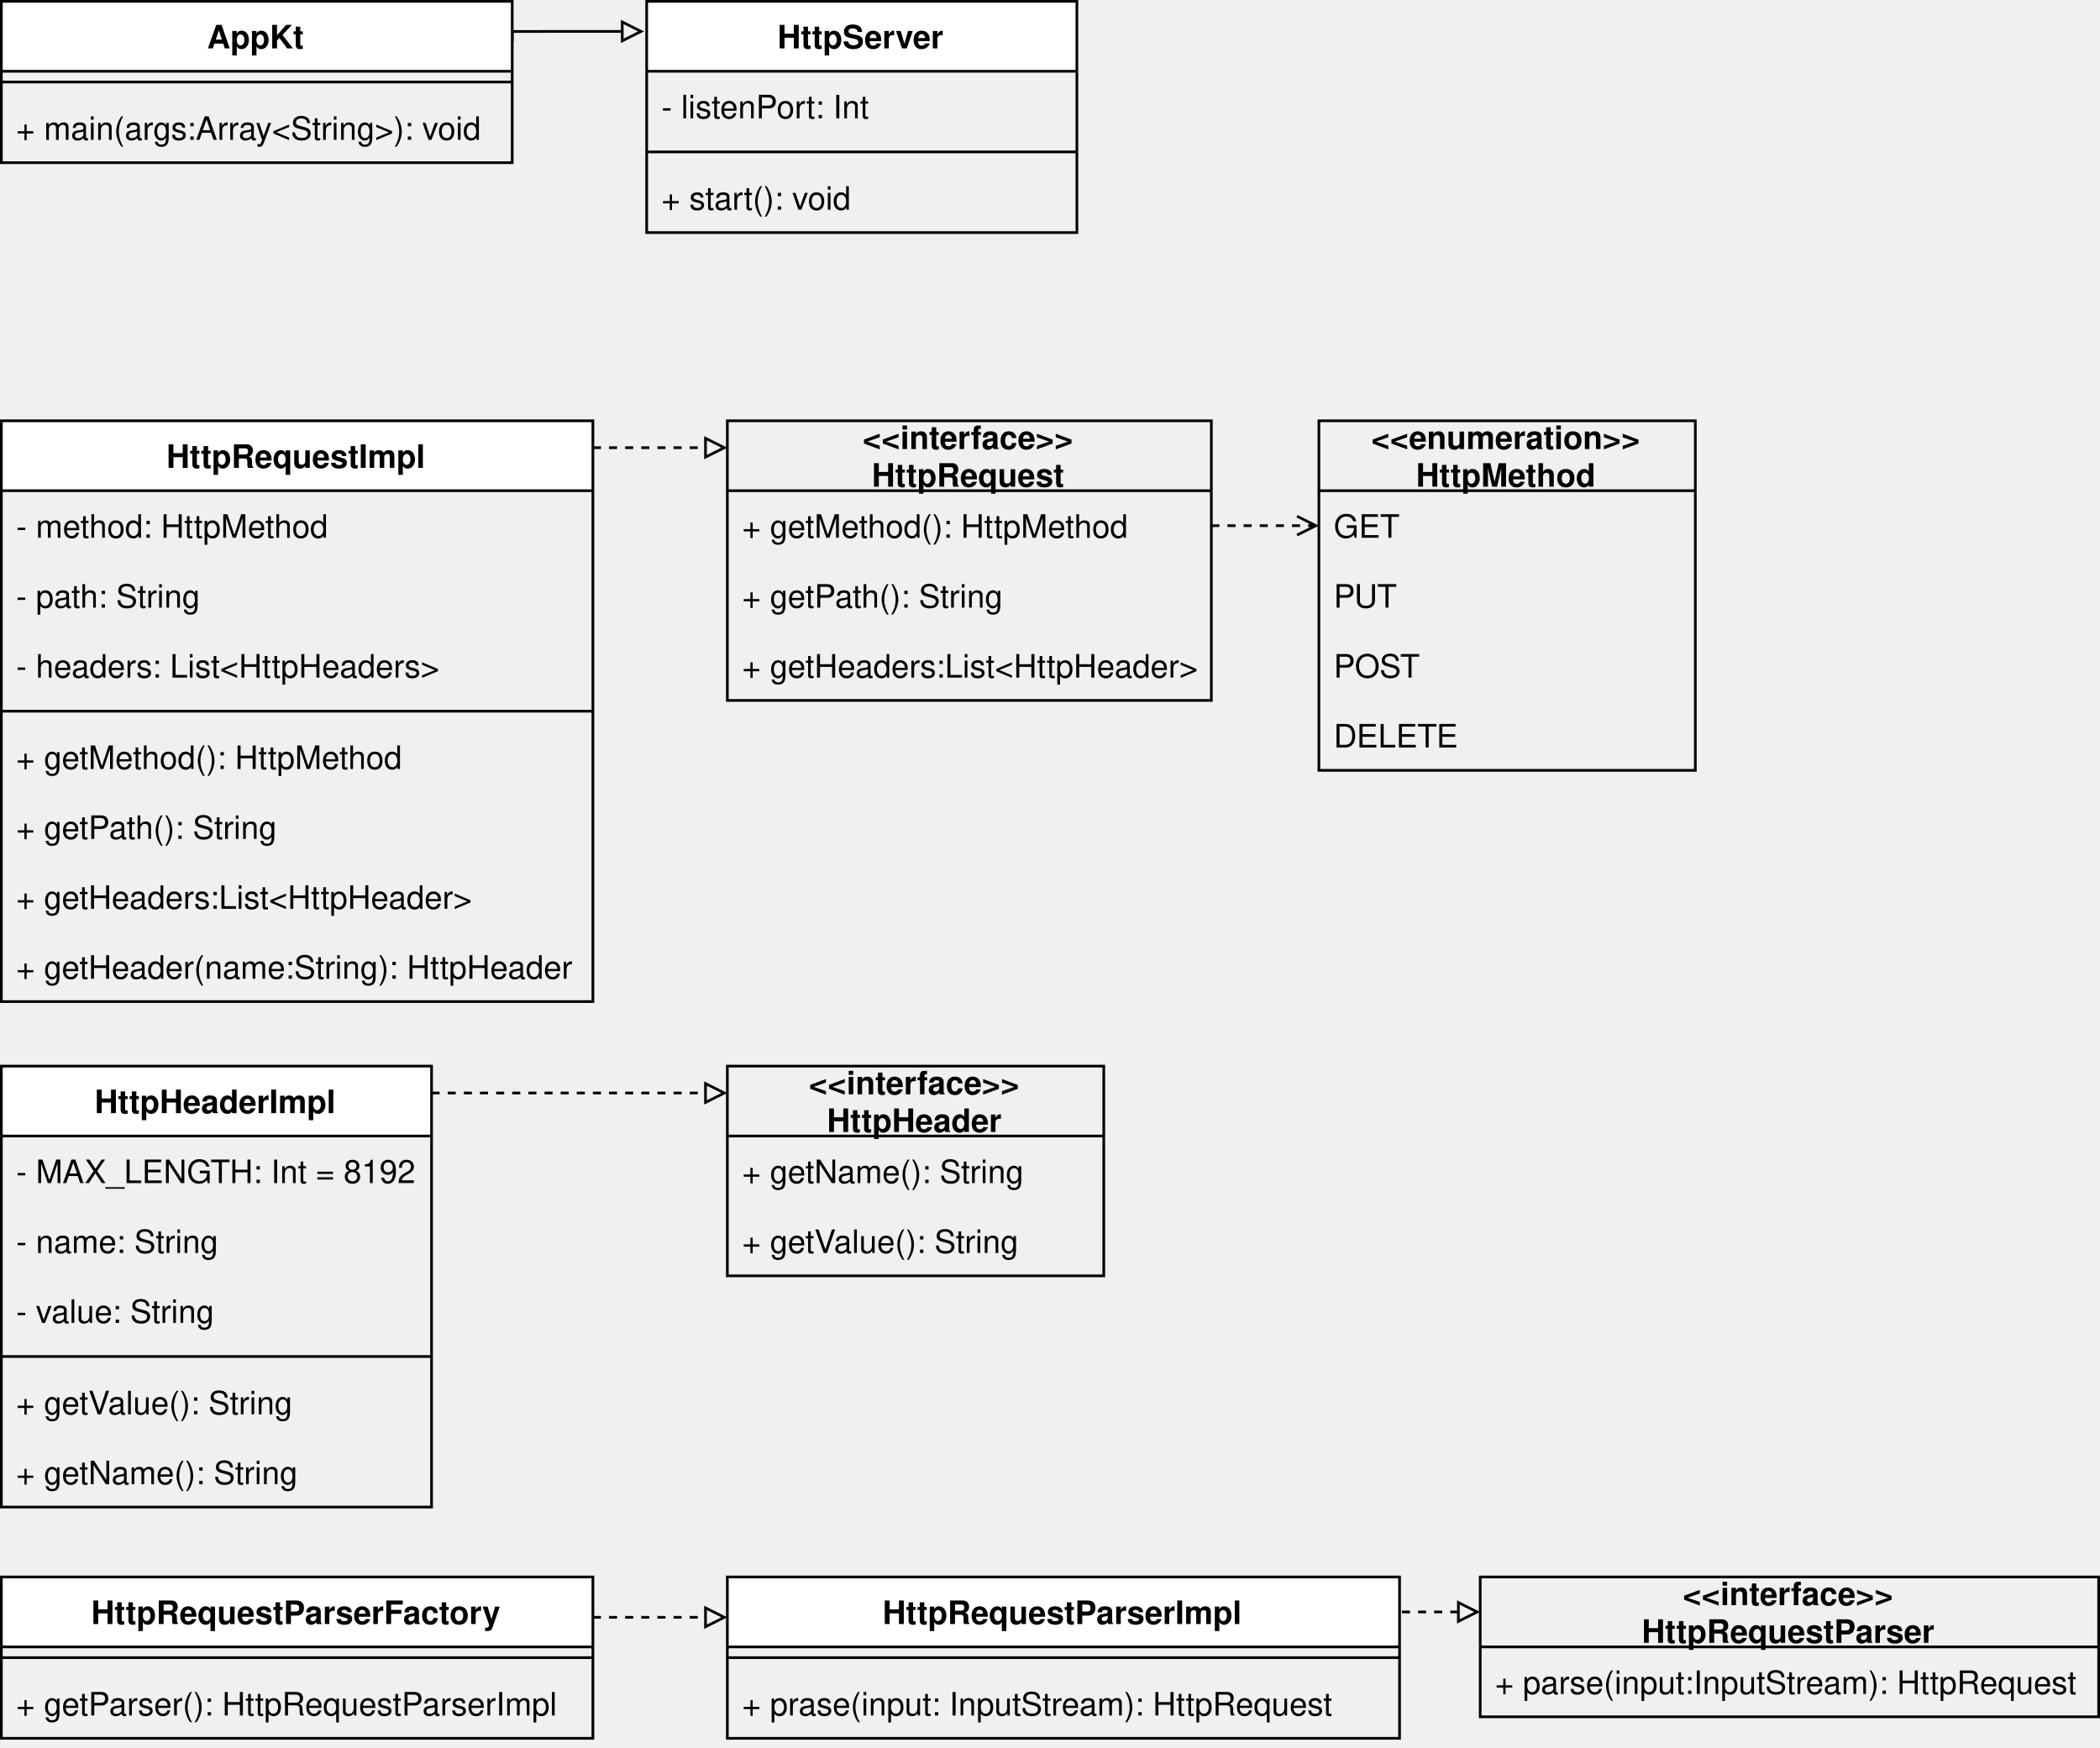
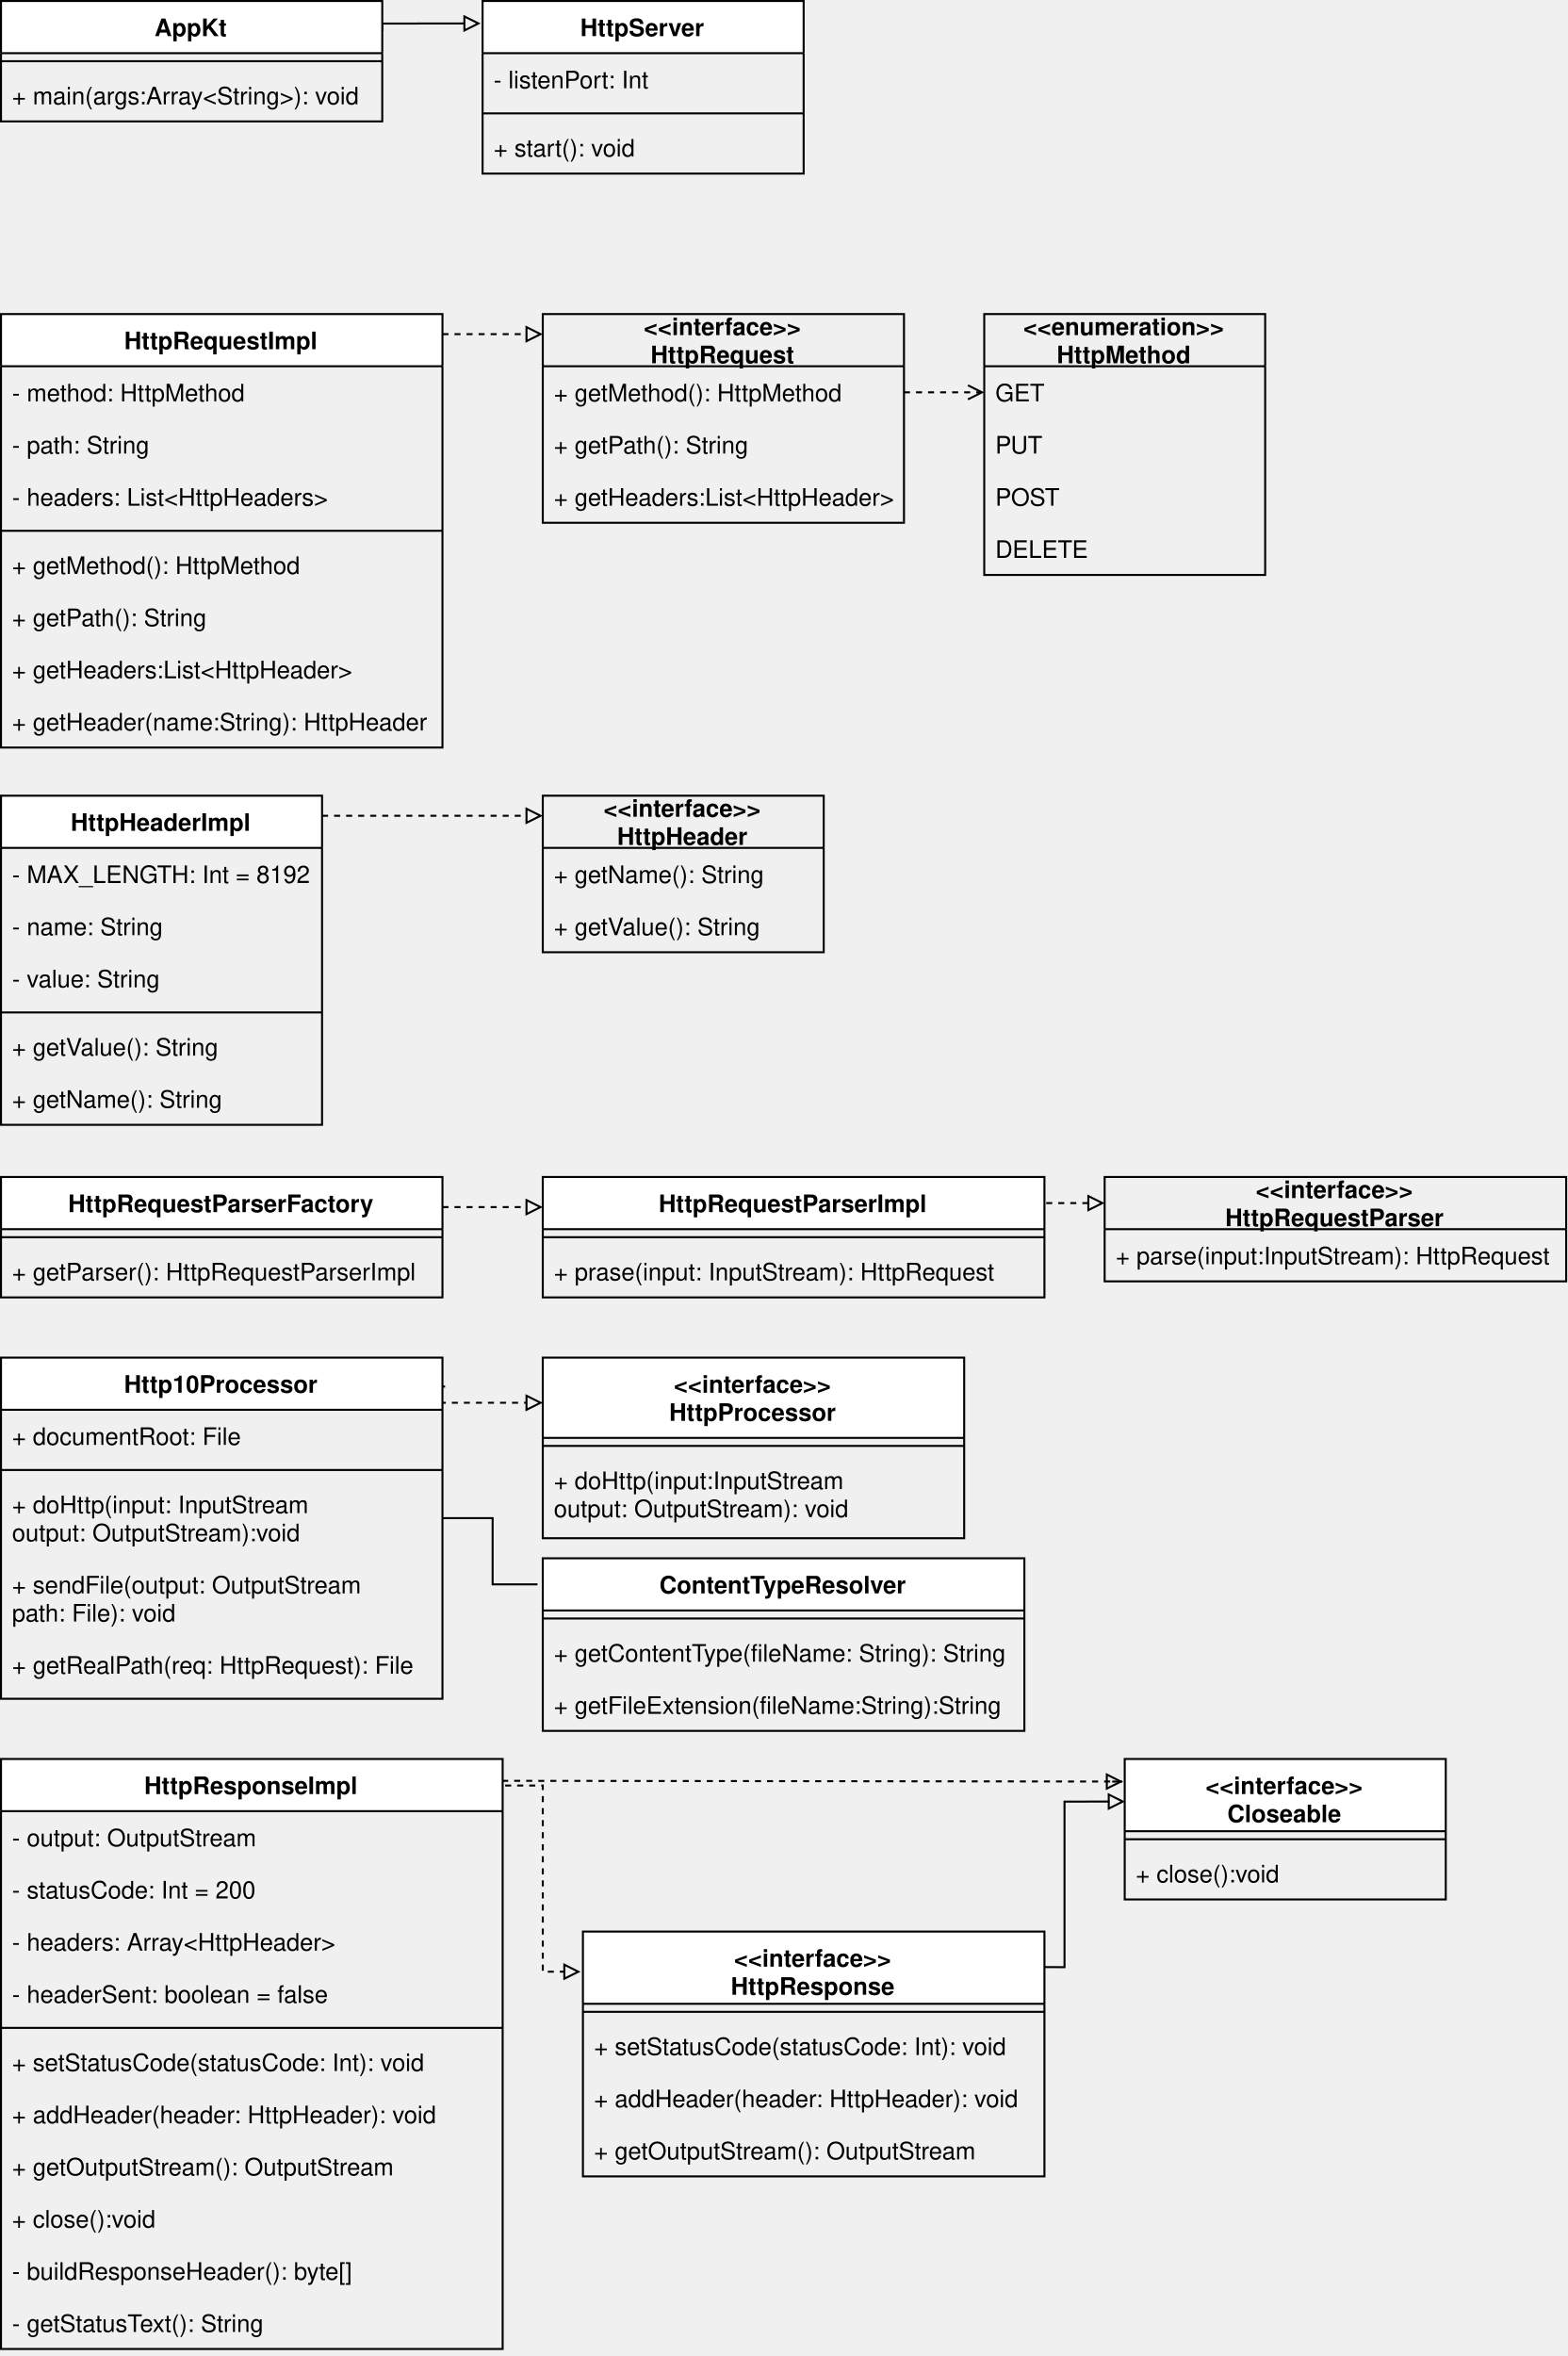
- <svg xmlns="http://www.w3.org/2000/svg" version="1.1" width="781px" height="650px" viewBox="-0.5 -0.5 781 650" content="&lt;mxfile host=&quot;&quot; modified=&quot;2020-07-09T14:56:16.925Z&quot; agent=&quot;5.0 (Macintosh; Intel Mac OS X 10_15_5) AppleWebKit/537.36 (KHTML, like Gecko) Code/1.46.1 Chrome/78.0.39.130 Electron/7.3.1 Safari/537.36&quot; etag=&quot;q7vUYpgS_8BYNh6a2nXT&quot; version=&quot;13.1.3&quot;&gt;&lt;diagram id=&quot;6hGFLwfOUW9BJ-s0fimq&quot; name=&quot;Page-1&quot;&gt;7Zxtc6M2EIB/jWfSD/HwYrD90U58yU2Tq6dJ2+unjs4oNj1AFOQkvl9fCSTzImHjIJx2okwmsRYhDM/uslotDOyr8PUmAfHmHnkwGFiG9zqwrweWNbFG5C8V7HLB2HFzwTrxvVxkFoIH/wdkQoNJt74H00pHjFCA/bgqXKEogitckYEkQS/Vbk8oqB41BmsoCB5WIBClf/ge3vDTGhfyW+ivN/zIpjvNt4SAd2Znkm6Ah15KInsxsK8ShHD+KXy9ggG9dvy65Pt9ati6/2IJjHCrHRiJFO/4yUGPnCtrogRv0BpFIFgU0nmCtpEH6QgGaRV97hCKidAkwr8hxjsGDmwxIqINDgO2Fb76+Gvp8590qKHlsOb1Kxs6a+x4I8LJju51aQwNw+WSfF/T5u1i56xV7O3NKHnS/Bag1fdc9MkPgnL3JUz8EGKYMKF4OdkVTtE2WbELxnQXg2QNeS+Gl17L0n6MwQ1E5CDJjnRIYACw/1zVK8DUc73vx3YlZwB2pQ4x8iOclkZeUgHpwAzNstn3YHZmGU5ZG8iHfETeKn21QpRpTIP2sOGfQbBlp3CLcfwAk2dyCeuKlb74YQAiqkFPKMJcx6gSgMBfR+TzilxnevHnZH/sE4ObsQ2YatZ8tfED7w7s0JZe5xSD1Xfemm9Q4v8gwwKuZGRzgpkKWm6lxwPdkyFOYEr6LDlisya6B6+VjncgxUywQkEA4tT/tj+NkKiAH80Rxig8pkH0DOHrQeXgFCdViuaUGe1L4XtMl/XZlPzOxG3Wp5IOHERsTwXEl6QZ+CmG0ZLY/sCekfZnqnY13uT0cMYhQd/hFQoQtaoI5QpADK8m4joQwCfcqAFpDFZ+tL7L+lyPCsmv7LSpCJF9n4LM1je+58Eo81kYYJCjolyY6ZAv6szJL7l6V8bQGTjki1+Rtlm0yS/tnuArFJFzAX4GEhI9eIFUF2SIjdaMuWW67ZBaCpCaloBUYBf4GZOcHb/HmW8CFxIE2W2DkXrMbhKXpkDTFmnaEnIB+AaDJUp97CM6fpL3rRE9BzTHammHCpjZEmbzjBnxchc/5Vb4jEh/bYZvJ8rpncMMR/Z/J/Q6FnntYycUZxglodPXcqM06oGYLNNdPjJTv0xWGtsD6SY7X7NtODaaiPEYt1R18VhryiOJ4bpBrrD5f5/GPE+AfH/LXbMN/P/Ask16GWhYdQuBd1pY1S1ekjiH/2sIZZvVEMqZSgx9JDH0sQLfPXIafDdRzy8ghNx7P+CEeFDtv/eY97bTKYySYVXiv91mrL9TmeaqjKss0uqN61iZx/4V/rOlF0G77O4u23YkLnsi0QHTGClQgkmzcd9DEnV53Lop51yiLbyw8HFr3Ac8t4yuEgsXcxp7uEuAN9pxK8Mqc9x9YXXEbOQeax47k8Fndz51yLkfL0fV3IFr2G+GzYPls8A2JbCrd2kYbUOYgCxNdPg+3eC/9W36+G3asVvcpmWhmsl37KQFYirzZvGojXjP02kP9B2mUI6Y1Vz+pvF1wXfOmZIj5raWvzxofl34ye6hvfETE1PXi7vF40IT7EBwP/88B0IxBzWL459PyjjotfcD4c2oGt1Il96nErauguBGloKoYf2Ay7Rua4QHAhoZMgWZ/qa8QkhO7ILoJ51/shqefIrCMwz5rESv4ioBbre0USW3UFcgdYZF3DYLp0cL3k5fWXUkK6s8S6C40k0oZbMNdzgdGcWPU3HMtmsPXauW+M2/JxuoYHpqFZ1t1Ka4bq2m8rT+navunPF76FxFXZQoYCudc8cSnRudS+emw1GzzrmGNZy40+KnF+2zpkbtqIe170j/7tonhiWlpa7PYRzo4LOf4FOWWtsXkldubKaKO5u88DPMU6V66atxwjhpjbk5QJVjVTFfFNdILrMToEfWa15KeEpScP3xFJdBLrPD8OUu0pCveKV6yUsBa0m6rj/W4mKHwO4DJgROhybL0EmpKUgJuE2F27qQpCe45jndr6y6V1eS9MLVPqerPVCyq0tJzkHbbemildA+UMmbM72IQEi2zHI7Ljnshpp8jfoE1JJa/P5Qi8W9BUadvOgveSF94kL2aNXe8jthFpNUdFp0P/v6193iy83jbempVSPbbkzMqRhOf1w7dpVU8Pb17JwrT04xL60DLhU82z7dqoLnWJ6WYk0NVAlQWWlRb0Bl5bk6V3E6NGk1UU8PmY9lCSb9RFs/XCVpiv6s8UASSj+BqparJE3RH1d1D5ez9VsyfUg/7jPmAmbJHKj5SYjawvt4IpnX2hJN4IFWJ01oSljFFOiFH8UUyOwz/U+sHIKwlMRoekz1Y9n9Efi5rZ20iCuDrcTs36XojL85hL8epNVL2yqFQrwM6EClEFOlo5VqtdIfaa6iXDI06adCSLD5qTUsFQRNa0FZXtjUuSTIGdePapeHO7V/55Kg8bsUpHV7iWDtVTWWinfVvKXkso0il+vhxpIazM7K3drxHKz9ymOHT2CFERtW51G7hxWjFlGFLFuu4gmEsayg/WPO4o9FB5OTo4OeCg4mYiqttCRNLfRCDP3yDdL1Dx0EtscsefKgt5WsiZhhawdUO+K3OeL6C2mkntjpyRNPZKk57YklEJuCoQOeWAZNhSduyrrFCSjNyQd0HVJPy/vBLfPIMtxv8MikWbynPZ81FS+7txf/Ag==&lt;/diagram&gt;&lt;/mxfile&gt;">
+ <svg xmlns="http://www.w3.org/2000/svg" version="1.1" width="781px" height="1174px" viewBox="-0.5 -0.5 781 1174" content="&lt;mxfile host=&quot;&quot; modified=&quot;2020-07-09T20:24:10.784Z&quot; agent=&quot;5.0 (Macintosh; Intel Mac OS X 10_15_5) AppleWebKit/537.36 (KHTML, like Gecko) Code/1.46.1 Chrome/78.0.39.130 Electron/7.3.1 Safari/537.36&quot; etag=&quot;UGZPRYC6vvjjlNkZZ1Bs&quot; version=&quot;13.1.3&quot;&gt;&lt;diagram id=&quot;6hGFLwfOUW9BJ-s0fimq&quot; name=&quot;Page-1&quot;&gt;7V1dc6M6Ev01rsp9iAvxZXhMMpnM1CZzU5Ps7uzTFrGVmB1s+QKeSe6vXwkkDKgh2EjOTEWpVNkIgYHT3eo+ajUT52L1fJVGm+UNWeBkYluL54nzYWLbCDkO/WAtL6LF4i1PabzgbbuGu/hvzBst3rqNFzhrdMwJSfJ402yck/Uaz/NGW5Sm5Gez2yNJmr+6iZ6w1HA3jxK59d/xIl+WrYE927V/wvHTUvwy8sNyzyoSnfmdZMtoQX7WmpzLiXOREpKX31bPFzhhT088l/K4jx17qwtL8TofdIDLryN/ETeHF/Re+SZJ8yV5Iusoudy1nqdku15gdgaLbu36XBOyoY2INv4P5/kLBy7a5oQ2LfNVwvfi5zj/Vvv+H3aqqe3xzQ/P/NTFxovYWOfpCzvq1Jpali9aymORI7Z3Bxdbu6MXZwx5uvmQkPn3suljnCT17rc4jVc4xylvlB8nf8IZ2aZz/sB8LoFR+oRFLw4ve5a14zgGV5jQH0lfaIcUJ1Ee/2jKVcTF86nqxw+ldxC91DpsSLzOs9qZb1kD7cBVzXb4dXBFsy2vLg30S3lGsVW7tF1TITEd0sNP/yNKtvwWPuX55g6nP+gjbAtW9jNeJdGaSdAjWedCxpgQREn8tKbf5/Q5s4d/To/PY6pwZ3xHziTrfL6Mk8V19EK27DlneTT/LrbOlySN/6anjYSQ0d1pzkXQ9hs97tiRHOIUZ7TPrYAYtZpuoudGx+soy3nDnCRJtMnih+o2VlQE4vU5yXOyek2C2B3i517hECgGTRRRyJX25872IJ/3WdbsTuB3y1NNBnohdkIJ4lO6mcRZjte3VPcnzhnd/szEroU3vb28wCEl3/EFSQjTqjUpBYAqXqtJyECCH/NOCcg20TxeP10XfT64u5av/LZZE6HHPiaFri/jxQKvC5uVR3lUQsVw4apDL9Q7p//06V1YU2/i0Qu/oNtot03/Wfc0vyBrei9RXACJqRz8xEwWIIitwRgLzfSHQWorgBTZEqQSdklcYFJiJ8Y4dBBwKwpBMWxwpO6LQeIUSWg6MpoOgFwSPeDklmRxHhN2/rTs20L0GKB59kA9VICZA2B2XmBGrdzJH6UW/iC0v1HDwxEV6B1DDV3n13G9XvO8Kt+JbAoYAdfpW32jdtYen6yQXXFmLn5FW+3ciyhbFveLhrpjbiD7Y0JT1fljg1F2AcX1k1Jgy8+Y+TyPEb1+23/iO8TnxHYQewzMrfqEo8V+btU4fwkwDr+rC+WgpgvlhYCiu4CizxTYbtfrsN1UPL9EKyys912eUgtq7HcFc6U7o9woCFYl9tvvhvVfrM3gqgxXyNPShutMmcX+iv/asodgTPZ4k+14gMkOABlAlqtACIJu5b7B1OtaCO1mOJctRsN3Gj4bDHeP5YbQVaLhMqdRgXsb5UtjuJXBChluXbB6MhtZwVr6zvTkZ9cxM8ilHa971cKAG7APBls4y0cBGwFgN0dpvN6ucBoVNFH/ON1hv80w/fow7TkDhmnIVUPiwFFSIFOZV5f3RokrPL3hgL5BCOXJrObtPw18Y+A7ZqTkydzW7Z93Br8x+EFjqDb8ZGLqw+X15f2lQXAEglX8eQwIZQ7qbLP5x16Mg5l773Fv3KZ3A069hwC2vgLnBqIgWrC+w2lafzCEPQ4NBJkCpr+LV1jRGzuh8sniT57DU4YogmEooxIzi6sEcGegjioZQn0JqSNM4g6ZOH014W3/mVUPmFkVLIHiTDcplc2x/GnoWrs/r2GYHd+Z+naL+C2vk59oh+m+WXSO1Qpx/VZO5X79R2fdebO3kLmGuCgRwEEy588AmXOPJXPh1O2WOd+yp4Ef7v60SJ8dWq1f7Ze+V/qPlz7ZLalNdX1ebRLjfOpxPiFqrUokbwxsSMXIBid+rkqq1Ex9dQaMwWCYux1UGFYV8aI8R3Ja3AD7ZTPnpQRPgILTh6c8DXJa/IyY7qIb8IxXZqa8FGAN0HX6sJYnOyTs3iEhsD9oEEMHoqaAEvC7ErdNIokmcNExzS+U3WsySbTg6hzT1Pak7JpUkmOg7Q800UrQ7snkLTE9WUcruues1OOawe7IyTdQ7wE1kIuvD2o5uXcHoyEv9JEX4IoLaGlVpfmjYJZJKhYW3Zx9++/15Zer+0+1VatWsd8KUCi70+9Xj30lGby61s75MDnFrbRxuFTgOXR1qwo8ZzAtxTcNoEoAhVKLtAEKpecarmJ/0MBsIk2LzGcQwWRWtOnBFaAp9GljDwllVqCqxRWgKfThqm5xOZ+/peFDZtaYHxTweK2J91kAxLUOIAnC0RolCV2E1YYBehKvNwyQs8/sk2o5jlY1EqNrmer71fvZ3iuUoUlcCGwlav8mSWeicogoDzKoaFsjUUikAfVkCnFROiRTrZ4hFPA23RlCks6H9rSWEBS2nLIysWl0SpA3a/+qUz/dvv1HpwTN3iQhbVwRwVapGltFrRoNKZczIOVSvXAPNjy9uV+l7/AxmueEn9bwqMp5VNCrgNhyFSsQZlBCu4niZ9pSvBQE8YFMpdWmpJmGnsiuX7kDnP94x07g3jADKw+0zWQFMsM2DFBjiA8zxO2CNKAl9jRZ4gCi5owlDoaj2GOJIdBUWOIu1m2TRrWYfMLmIU1YrgduyCJDcCuxyG9bS10URa9CISvQFAuxs7QrpR8S+7QCmFeDoRCotB6EI2OfgyJw5KLGWBAojqgD701FqSFGe1TlR6gpSchDr4kSVHV/z1gb5IwOlLBQlrAyLeQI0XXwtrQeI64awCN3qP2gpqeFvGO99kIGJYQKbIkAkTpMHBACVh+i8p0ZxzY5bRKPXptbl67XD7BCpNZIvSntJ8ur5cx65VU9hdcpftVrSrymWiD/IIN4oPRatjbplaTNtyRpa4U9itbDesJGVz8UKBbr4K3dOK8p1kPNMCxw7jHs8DCt0CrWMy1iTT2C6cyTJHsatAuDd0ztyGvKvbae+LOpp0VT2oQF1ZT+eSLpAMRnGpWpFsQnH5avcJuSOc4yGuj+QvyWa03elN+S4mJAmQbzW8EM4LcQEDu3Df1BlXMg1vp98luvgNgV8HLU3IGgqah2BOV4Mn5rQZiGQkknNSWeXNiTM3ph1pgvVCcrEu3P4nuDRTOVlMZKE7DmDpIm11YgTjLFTW8tp5d6/7LBX3FGEvNWOX3mPoTMPVS2UMVb5UKIGjfmHgCxi33qmc4AQVOAWc9a55qinlB48JfWQhyTX6wKcGhCQ1dx0bBnFTQN/vDlMwU9oypQx3wHuEF7NNrA++j0oS2vgmZuHLJ+yVDrtx573QGRFpQ3gmYqQi3o/Ual2z7frugdfC3ePs3sNVNyo7+9+uvvPTzrSggKTb1gNaANrd+lwqfqqhjcCqEnjRwRdVF0X/xsgueRcgQN3pAcuQqMOhLTL/ILgkumHp90Ya2ak6l/2dUVZJdgWBk1glWBfRzJ6qL5aBTwFUdJUecqxX9JiWt/GCdCDdwQpwvBreKNStXsmpRXnG3oPWKTUqwvDkAWFAiA6YqhgiI5yJJZuNMep8AocS/S1v5Mna5M1KpoRAtZqjj5NrsgCyzXP7LFoGIAPgxgKGzQB7BMzUl1fxtvGjH1CdWiDRX+1Ye2TM3t0L4rrpkB/kBIgqN1pdKPUZIZ12sUzGCpYH04Q9ScoXAOwc0Z6EkpIHGQ1fWy8AxT10kMuSfA6GsiYmV4H9Ued9F20WLBC8aWtrldKNbgrQpvqD6wNrxFqgREgdQjJLGy2kRNynCGigPrw7mL6ponJCurpBnVHR0Io2NGwqLMXst1ftjGyUJwWtxkc+V9eMkxd1QMzmNwFkmBx8EZ5rKehAd2T6EzZQ5V0lnHdLiQmkKHF8yMFw/1F2Kwnd+ZwZaXfQEUNlj/UkUqC0JQhpoJmCEYu9b9VS8pHQabingZyXSWcbNUA+rKAZK2OrTVOmklhWhLp8yYaFWJ/k7LRCMPcMChWqVIWNNxsmHy0gardMci1m4bDeKmxEZ3UVyG01RnwfvhBiy4tpLCyO6iuAyleSS4odwPfXD3JHUZRlMnzOFAI34AzHQzLXL3q31XabRZ3lDrzHr8Hw==&lt;/diagram&gt;&lt;/mxfile&gt;">
  <defs>
    <clipPath id="mx-clip-244-31-152-26-0">
      <rect x="244" y="31" width="152" height="26" />
    </clipPath>
    <clipPath id="mx-clip-244-65-152-26-0">
      <rect x="244" y="65" width="152" height="26" />
    </clipPath>
    <clipPath id="mx-clip-274-427-132-26-0">
      <rect x="274" y="427" width="132" height="26" />
    </clipPath>
    <clipPath id="mx-clip-274-453-132-26-0">
      <rect x="274" y="453" width="132" height="26" />
    </clipPath>
    <clipPath id="mx-clip-274-187-172-26-0">
      <rect x="274" y="187" width="172" height="26" />
    </clipPath>
    <clipPath id="mx-clip-274-213-172-26-0">
      <rect x="274" y="213" width="172" height="26" />
    </clipPath>
    <clipPath id="mx-clip-274-239-172-26-0">
      <rect x="274" y="239" width="172" height="26" />
    </clipPath>
    <clipPath id="mx-clip-494-187-132-26-0">
      <rect x="494" y="187" width="132" height="26" />
    </clipPath>
    <clipPath id="mx-clip-494-213-132-26-0">
      <rect x="494" y="213" width="132" height="26" />
    </clipPath>
    <clipPath id="mx-clip-494-239-132-26-0">
      <rect x="494" y="239" width="132" height="26" />
    </clipPath>
    <clipPath id="mx-clip-494-265-132-26-0">
      <rect x="494" y="265" width="132" height="26" />
    </clipPath>
    <clipPath id="mx-clip-4-39-182-26-0">
      <rect x="4" y="39" width="182" height="26" />
    </clipPath>
    <clipPath id="mx-clip-4-187-212-26-0">
      <rect x="4" y="187" width="212" height="26" />
    </clipPath>
    <clipPath id="mx-clip-4-213-212-26-0">
      <rect x="4" y="213" width="212" height="26" />
    </clipPath>
    <clipPath id="mx-clip-4-239-212-26-0">
      <rect x="4" y="239" width="212" height="26" />
    </clipPath>
    <clipPath id="mx-clip-4-273-212-26-0">
      <rect x="4" y="273" width="212" height="26" />
    </clipPath>
    <clipPath id="mx-clip-4-299-212-26-0">
      <rect x="4" y="299" width="212" height="26" />
    </clipPath>
    <clipPath id="mx-clip-4-325-212-26-0">
      <rect x="4" y="325" width="212" height="26" />
    </clipPath>
    <clipPath id="mx-clip-4-351-212-26-0">
      <rect x="4" y="351" width="212" height="26" />
    </clipPath>
    <clipPath id="mx-clip-4-427-152-26-0">
      <rect x="4" y="427" width="152" height="26" />
    </clipPath>
    <clipPath id="mx-clip-4-453-152-26-0">
      <rect x="4" y="453" width="152" height="26" />
    </clipPath>
    <clipPath id="mx-clip-4-479-152-26-0">
      <rect x="4" y="479" width="152" height="26" />
    </clipPath>
    <clipPath id="mx-clip-4-513-152-26-0">
      <rect x="4" y="513" width="152" height="26" />
    </clipPath>
    <clipPath id="mx-clip-4-539-152-26-0">
      <rect x="4" y="539" width="152" height="26" />
    </clipPath>
    <clipPath id="mx-clip-554-617-222-26-0">
      <rect x="554" y="617" width="222" height="26" />
    </clipPath>
    <clipPath id="mx-clip-4-625-212-26-0">
      <rect x="4" y="625" width="212" height="26" />
    </clipPath>
    <clipPath id="mx-clip-274-625-242-26-0">
      <rect x="274" y="625" width="242" height="26" />
    </clipPath>
+     <clipPath id="mx-clip-274-729-202-42-0">
+       <rect x="274" y="729" width="202" height="42" />
+     </clipPath>
+     <clipPath id="mx-clip-274-815-232-26-0">
+       <rect x="274" y="815" width="232" height="26" />
+     </clipPath>
+     <clipPath id="mx-clip-274-841-232-26-0">
+       <rect x="274" y="841" width="232" height="26" />
+     </clipPath>
+     <clipPath id="mx-clip-4-707-212-26-0">
+       <rect x="4" y="707" width="212" height="26" />
+     </clipPath>
+     <clipPath id="mx-clip-4-741-212-40-0">
+       <rect x="4" y="741" width="212" height="40" />
+     </clipPath>
+     <clipPath id="mx-clip-4-781-212-40-0">
+       <rect x="4" y="781" width="212" height="40" />
+     </clipPath>
+     <clipPath id="mx-clip-4-821-212-30-0">
+       <rect x="4" y="821" width="212" height="30" />
+     </clipPath>
+     <clipPath id="mx-clip-4-907-242-26-0">
+       <rect x="4" y="907" width="242" height="26" />
+     </clipPath>
+     <clipPath id="mx-clip-4-933-242-26-0">
+       <rect x="4" y="933" width="242" height="26" />
+     </clipPath>
+     <clipPath id="mx-clip-4-959-242-26-0">
+       <rect x="4" y="959" width="242" height="26" />
+     </clipPath>
+     <clipPath id="mx-clip-4-985-242-26-0">
+       <rect x="4" y="985" width="242" height="26" />
+     </clipPath>
+     <clipPath id="mx-clip-4-1019-242-26-0">
+       <rect x="4" y="1019" width="242" height="26" />
+     </clipPath>
+     <clipPath id="mx-clip-4-1045-242-26-0">
+       <rect x="4" y="1045" width="242" height="26" />
+     </clipPath>
+     <clipPath id="mx-clip-4-1071-242-26-0">
+       <rect x="4" y="1071" width="242" height="26" />
+     </clipPath>
+     <clipPath id="mx-clip-4-1097-242-26-0">
+       <rect x="4" y="1097" width="242" height="26" />
+     </clipPath>
+     <clipPath id="mx-clip-4-1123-242-26-0">
+       <rect x="4" y="1123" width="242" height="26" />
+     </clipPath>
+     <clipPath id="mx-clip-4-1149-242-26-0">
+       <rect x="4" y="1149" width="242" height="26" />
+     </clipPath>
+     <clipPath id="mx-clip-564-925-152-26-0">
+       <rect x="564" y="925" width="152" height="26" />
+     </clipPath>
+     <clipPath id="mx-clip-294-1011-222-26-0">
+       <rect x="294" y="1011" width="222" height="26" />
+     </clipPath>
+     <clipPath id="mx-clip-294-1037-222-26-0">
+       <rect x="294" y="1037" width="222" height="26" />
+     </clipPath>
+     <clipPath id="mx-clip-294-1063-222-26-0">
+       <rect x="294" y="1063" width="222" height="26" />
+     </clipPath>
  </defs>
  <g>
-     <path d="M 190 15 L 190 11.2 L 230.92 11.18" fill="none" stroke="#000000" stroke-miterlimit="10" pointer-events="stroke" />
-     <path d="M 237.92 11.18 L 230.92 14.68 L 230.92 7.68 Z" fill="none" stroke="#000000" stroke-miterlimit="10" pointer-events="all" />
+     <path d="M 190 15 L 190 11.25 L 230.92 11.19" fill="none" stroke="#000000" stroke-miterlimit="10" pointer-events="stroke" />
+     <path d="M 237.92 11.18 L 230.93 14.69 L 230.92 7.69 Z" fill="none" stroke="#000000" stroke-miterlimit="10" pointer-events="all" />
    <path d="M 240 26 L 240 0 L 400 0 L 400 26" fill="#ffffff" stroke="#000000" stroke-miterlimit="10" pointer-events="all" />
    <path d="M 240 26 L 240 86 L 400 86 L 400 26" fill="none" stroke="#000000" stroke-miterlimit="10" pointer-events="none" />
    <path d="M 240 26 L 400 26" fill="none" stroke="#000000" stroke-miterlimit="10" pointer-events="none" />
    <g fill="#000000" font-family="Helvetica" font-weight="bold" text-anchor="middle" font-size="12px">
      <text x="319.5" y="17.5">
                HttpServer
            </text>
    </g>
    <g fill="#000000" font-family="Helvetica" clip-path="url(#mx-clip-244-31-152-26-0)" font-size="12px">
      <text x="245.5" y="43.5">
                - listenPort: Int
            </text>
    </g>
    <path d="M 240 56 L 400 56" fill="none" stroke="#000000" stroke-miterlimit="10" pointer-events="none" />
    <g fill="#000000" font-family="Helvetica" clip-path="url(#mx-clip-244-65-152-26-0)" font-size="12px">
      <text x="245.5" y="77.5">
                + start(): void
            </text>
    </g>
    <path d="M 450 195 L 487.76 195" fill="none" stroke="#000000" stroke-miterlimit="10" stroke-dasharray="3 3" pointer-events="none" />
    <path d="M 481.88 198.5 L 488.88 195 L 481.88 191.5" fill="none" stroke="#000000" stroke-miterlimit="10" pointer-events="none" />
    <path d="M 270 422 L 270 396 L 410 396 L 410 422" fill="none" stroke="#000000" stroke-miterlimit="10" pointer-events="none" />
    <path d="M 270 422 L 270 474 L 410 474 L 410 422" fill="none" stroke="#000000" stroke-miterlimit="10" pointer-events="none" />
    <path d="M 270 422 L 410 422" fill="none" stroke="#000000" stroke-miterlimit="10" pointer-events="none" />
    <g fill="#000000" font-family="Helvetica" font-weight="bold" text-anchor="middle" font-size="12px">
      <text x="339.5" y="406.5">
                &lt;&lt;interface&gt;&gt;
            </text>
      <text x="339.5" y="420.5">
                HttpHeader
            </text>
    </g>
    <g fill="#000000" font-family="Helvetica" clip-path="url(#mx-clip-274-427-132-26-0)" font-size="12px">
      <text x="275.5" y="439.5">
                + getName(): String
            </text>
    </g>
    <g fill="#000000" font-family="Helvetica" clip-path="url(#mx-clip-274-453-132-26-0)" font-size="12px">
      <text x="275.5" y="465.5">
                + getValue(): String
            </text>
    </g>
    <path d="M 270 182 L 270 156 L 450 156 L 450 182" fill="none" stroke="#000000" stroke-miterlimit="10" pointer-events="none" />
    <path d="M 270 182 L 270 260 L 450 260 L 450 182" fill="none" stroke="#000000" stroke-miterlimit="10" pointer-events="none" />
    <path d="M 270 182 L 450 182" fill="none" stroke="#000000" stroke-miterlimit="10" pointer-events="none" />
    <g fill="#000000" font-family="Helvetica" font-weight="bold" text-anchor="middle" font-size="12px">
      <text x="359.5" y="166.5">
                &lt;&lt;interface&gt;&gt;
            </text>
      <text x="359.5" y="180.5">
                HttpRequest
            </text>
    </g>
    <g fill="#000000" font-family="Helvetica" clip-path="url(#mx-clip-274-187-172-26-0)" font-size="12px">
      <text x="275.5" y="199.5">
                + getMethod(): HttpMethod
            </text>
    </g>
    <g fill="#000000" font-family="Helvetica" clip-path="url(#mx-clip-274-213-172-26-0)" font-size="12px">
      <text x="275.5" y="225.5">
                + getPath(): String
            </text>
    </g>
    <g fill="#000000" font-family="Helvetica" clip-path="url(#mx-clip-274-239-172-26-0)" font-size="12px">
      <text x="275.5" y="251.5">
                + getHeaders:List&lt;HttpHeader&gt;
            </text>
    </g>
    <path d="M 490 182 L 490 156 L 630 156 L 630 182" fill="none" stroke="#000000" stroke-miterlimit="10" pointer-events="none" />
    <path d="M 490 182 L 490 286 L 630 286 L 630 182" fill="none" stroke="#000000" stroke-miterlimit="10" pointer-events="none" />
    <path d="M 490 182 L 630 182" fill="none" stroke="#000000" stroke-miterlimit="10" pointer-events="none" />
    <g fill="#000000" font-family="Helvetica" font-weight="bold" text-anchor="middle" font-size="12px">
      <text x="559.5" y="166.5">
                &lt;&lt;enumeration&gt;&gt;
            </text>
      <text x="559.5" y="180.5">
                HttpMethod
            </text>
    </g>
    <g fill="#000000" font-family="Helvetica" clip-path="url(#mx-clip-494-187-132-26-0)" font-size="12px">
      <text x="495.5" y="199.5">
                GET
            </text>
    </g>
    <g fill="#000000" font-family="Helvetica" clip-path="url(#mx-clip-494-213-132-26-0)" font-size="12px">
      <text x="495.5" y="225.5">
                PUT
            </text>
    </g>
    <g fill="#000000" font-family="Helvetica" clip-path="url(#mx-clip-494-239-132-26-0)" font-size="12px">
      <text x="495.5" y="251.5">
                POST
            </text>
    </g>
    <g fill="#000000" font-family="Helvetica" clip-path="url(#mx-clip-494-265-132-26-0)" font-size="12px">
      <text x="495.5" y="277.5">
                DELETE
            </text>
    </g>
    <path d="M 0 26 L 0 0 L 190 0 L 190 26" fill="#ffffff" stroke="#000000" stroke-miterlimit="10" pointer-events="none" />
    <path d="M 0 26 L 0 60 L 190 60 L 190 26" fill="none" stroke="#000000" stroke-miterlimit="10" pointer-events="none" />
    <path d="M 0 26 L 190 26" fill="none" stroke="#000000" stroke-miterlimit="10" pointer-events="none" />
    <g fill="#000000" font-family="Helvetica" font-weight="bold" text-anchor="middle" font-size="12px">
      <text x="94.5" y="17.5">
                AppKt
            </text>
    </g>
    <path d="M 0 30 L 190 30" fill="none" stroke="#000000" stroke-miterlimit="10" pointer-events="none" />
    <g fill="#000000" font-family="Helvetica" clip-path="url(#mx-clip-4-39-182-26-0)" font-size="12px">
      <text x="5.5" y="51.5">
                + main(args:Array&lt;String&gt;): void
            </text>
    </g>
    <path d="M 220 166 L 260 166 L 261.88 166" fill="none" stroke="#000000" stroke-miterlimit="10" stroke-dasharray="3 3" pointer-events="none" />
    <path d="M 268.88 166 L 261.88 169.5 L 261.88 162.5 Z" fill="none" stroke="#000000" stroke-miterlimit="10" pointer-events="none" />
    <path d="M 160 406 L 250 406 L 261.88 406" fill="none" stroke="#000000" stroke-miterlimit="10" stroke-dasharray="3 3" pointer-events="none" />
    <path d="M 268.88 406 L 261.88 409.5 L 261.88 402.5 Z" fill="none" stroke="#000000" stroke-miterlimit="10" pointer-events="none" />
    <path d="M 0 182 L 0 156 L 220 156 L 220 182" fill="#ffffff" stroke="#000000" stroke-miterlimit="10" pointer-events="none" />
    <path d="M 0 182 L 0 372 L 220 372 L 220 182" fill="none" stroke="#000000" stroke-miterlimit="10" pointer-events="none" />
    <path d="M 0 182 L 220 182" fill="none" stroke="#000000" stroke-miterlimit="10" pointer-events="none" />
    <g fill="#000000" font-family="Helvetica" font-weight="bold" text-anchor="middle" font-size="12px">
      <text x="109.5" y="173.5">
                HttpRequestImpl
            </text>
    </g>
    <g fill="#000000" font-family="Helvetica" clip-path="url(#mx-clip-4-187-212-26-0)" font-size="12px">
      <text x="5.5" y="199.5">
                - method: HttpMethod
            </text>
    </g>
    <g fill="#000000" font-family="Helvetica" clip-path="url(#mx-clip-4-213-212-26-0)" font-size="12px">
      <text x="5.5" y="225.5">
                - path: String
            </text>
    </g>
    <g fill="#000000" font-family="Helvetica" clip-path="url(#mx-clip-4-239-212-26-0)" font-size="12px">
      <text x="5.5" y="251.5">
                - headers: List&lt;HttpHeaders&gt;
            </text>
    </g>
    <path d="M 0 264 L 220 264" fill="none" stroke="#000000" stroke-miterlimit="10" pointer-events="none" />
    <g fill="#000000" font-family="Helvetica" clip-path="url(#mx-clip-4-273-212-26-0)" font-size="12px">
      <text x="5.5" y="285.5">
                + getMethod(): HttpMethod
            </text>
    </g>
    <g fill="#000000" font-family="Helvetica" clip-path="url(#mx-clip-4-299-212-26-0)" font-size="12px">
      <text x="5.5" y="311.5">
                + getPath(): String
            </text>
    </g>
    <g fill="#000000" font-family="Helvetica" clip-path="url(#mx-clip-4-325-212-26-0)" font-size="12px">
      <text x="5.5" y="337.5">
                + getHeaders:List&lt;HttpHeader&gt;
            </text>
    </g>
    <g fill="#000000" font-family="Helvetica" clip-path="url(#mx-clip-4-351-212-26-0)" font-size="12px">
      <text x="5.5" y="363.5">
                + getHeader(name:String): HttpHeader
            </text>
    </g>
    <path d="M 0 422 L 0 396 L 160 396 L 160 422" fill="#ffffff" stroke="#000000" stroke-miterlimit="10" pointer-events="none" />
    <path d="M 0 422 L 0 560 L 160 560 L 160 422" fill="none" stroke="#000000" stroke-miterlimit="10" pointer-events="none" />
    <path d="M 0 422 L 160 422" fill="none" stroke="#000000" stroke-miterlimit="10" pointer-events="none" />
    <g fill="#000000" font-family="Helvetica" font-weight="bold" text-anchor="middle" font-size="12px">
      <text x="79.5" y="413.5">
                HttpHeaderImpl
            </text>
    </g>
    <g fill="#000000" font-family="Helvetica" clip-path="url(#mx-clip-4-427-152-26-0)" font-size="12px">
      <text x="5.5" y="439.5">
                - MAX_LENGTH: Int = 8192
            </text>
    </g>
    <g fill="#000000" font-family="Helvetica" clip-path="url(#mx-clip-4-453-152-26-0)" font-size="12px">
      <text x="5.5" y="465.5">
                - name: String
            </text>
    </g>
    <g fill="#000000" font-family="Helvetica" clip-path="url(#mx-clip-4-479-152-26-0)" font-size="12px">
      <text x="5.5" y="491.5">
                - value: String
            </text>
    </g>
    <path d="M 0 504 L 160 504" fill="none" stroke="#000000" stroke-miterlimit="10" pointer-events="none" />
    <g fill="#000000" font-family="Helvetica" clip-path="url(#mx-clip-4-513-152-26-0)" font-size="12px">
      <text x="5.5" y="525.5">
                + getValue(): String
            </text>
    </g>
    <g fill="#000000" font-family="Helvetica" clip-path="url(#mx-clip-4-539-152-26-0)" font-size="12px">
      <text x="5.5" y="551.5">
                + getName(): String
            </text>
    </g>
    <path d="M 550 612 L 550 586 L 780 586 L 780 612" fill="none" stroke="#000000" stroke-miterlimit="10" pointer-events="none" />
    <path d="M 550 612 L 550 638 L 780 638 L 780 612" fill="none" stroke="#000000" stroke-miterlimit="10" pointer-events="none" />
    <path d="M 550 612 L 780 612" fill="none" stroke="#000000" stroke-miterlimit="10" pointer-events="none" />
    <g fill="#000000" font-family="Helvetica" font-weight="bold" text-anchor="middle" font-size="12px">
      <text x="664.5" y="596.5">
                &lt;&lt;interface&gt;&gt;
            </text>
      <text x="664.5" y="610.5">
                HttpRequestParser
            </text>
    </g>
    <g fill="#000000" font-family="Helvetica" clip-path="url(#mx-clip-554-617-222-26-0)" font-size="12px">
      <text x="555.5" y="629.5">
                + parse(input:InputStream): HttpRequest
            </text>
    </g>
    <path d="M 541.88 599 L 530 599 L 520 599" fill="none" stroke="#000000" stroke-miterlimit="10" stroke-dasharray="3 3" pointer-events="none" />
    <path d="M 548.88 599 L 541.88 602.5 L 541.88 595.5 Z" fill="none" stroke="#000000" stroke-miterlimit="10" pointer-events="none" />
    <path d="M 220 601 L 261.88 601" fill="none" stroke="#000000" stroke-miterlimit="10" stroke-dasharray="3 3" pointer-events="none" />
    <path d="M 268.88 601 L 261.88 604.5 L 261.88 597.5 Z" fill="none" stroke="#000000" stroke-miterlimit="10" pointer-events="none" />
    <path d="M 0 612 L 0 586 L 220 586 L 220 612" fill="#ffffff" stroke="#000000" stroke-miterlimit="10" pointer-events="none" />
    <path d="M 0 612 L 0 646 L 220 646 L 220 612" fill="none" stroke="#000000" stroke-miterlimit="10" pointer-events="none" />
    <path d="M 0 612 L 220 612" fill="none" stroke="#000000" stroke-miterlimit="10" pointer-events="none" />
    <g fill="#000000" font-family="Helvetica" font-weight="bold" text-anchor="middle" font-size="12px">
      <text x="109.5" y="603.5">
                HttpRequestParserFactory
            </text>
    </g>
    <path d="M 0 616 L 220 616" fill="none" stroke="#000000" stroke-miterlimit="10" pointer-events="none" />
    <g fill="#000000" font-family="Helvetica" clip-path="url(#mx-clip-4-625-212-26-0)" font-size="12px">
      <text x="5.5" y="637.5">
                + getParser(): HttpRequestParserImpl
            </text>
    </g>
    <path d="M 270 612 L 270 586 L 520 586 L 520 612" fill="#ffffff" stroke="#000000" stroke-miterlimit="10" pointer-events="none" />
    <path d="M 270 612 L 270 646 L 520 646 L 520 612" fill="none" stroke="#000000" stroke-miterlimit="10" pointer-events="none" />
    <path d="M 270 612 L 520 612" fill="none" stroke="#000000" stroke-miterlimit="10" pointer-events="none" />
    <g fill="#000000" font-family="Helvetica" font-weight="bold" text-anchor="middle" font-size="12px">
      <text x="394.5" y="603.5">
                HttpRequestParserImpl
            </text>
    </g>
    <path d="M 270 616 L 520 616" fill="none" stroke="#000000" stroke-miterlimit="10" pointer-events="none" />
    <g fill="#000000" font-family="Helvetica" clip-path="url(#mx-clip-274-625-242-26-0)" font-size="12px">
      <text x="275.5" y="637.5">
                + prase(input: InputStream): HttpRequest
            </text>
    </g>
+     <path d="M 221.32 690.45 L 101 690.5 L 101 698.5 L 261.88 698.5" fill="none" stroke="#000000" stroke-miterlimit="10" stroke-dasharray="3 3" pointer-events="none" />
+     <path d="M 268.88 698.5 L 261.88 702 L 261.88 695 Z" fill="none" stroke="#000000" stroke-miterlimit="10" pointer-events="none" />
+     <path d="M 220 756 L 245 756 L 245 789 L 267.36 788.99" fill="none" stroke="#000000" stroke-miterlimit="10" pointer-events="none" />
+     <path d="M 519.77 979.69 L 530 979.75 L 530 897.25 L 552.04 897.22" fill="none" stroke="#000000" stroke-miterlimit="10" pointer-events="none" />
+     <path d="M 559.04 897.21 L 552.05 900.72 L 552.04 893.72 Z" fill="none" stroke="#000000" stroke-miterlimit="10" pointer-events="none" />
+     <path d="M 249.75 886.88 L 559.25 887.25 L 551.08 887.26" fill="none" stroke="#000000" stroke-miterlimit="10" stroke-dasharray="3 3" pointer-events="none" />
+     <path d="M 558.08 887.27 L 551.08 890.76 L 551.09 883.76 Z" fill="none" stroke="#000000" stroke-miterlimit="10" pointer-events="none" />
+     <path d="M 251.25 889.23 L 270 889.25 L 270 982 L 280.73 982" fill="none" stroke="#000000" stroke-miterlimit="10" stroke-dasharray="3 3" pointer-events="none" />
+     <path d="M 287.73 982.01 L 280.73 985.5 L 280.73 978.5 Z" fill="none" stroke="#000000" stroke-miterlimit="10" pointer-events="none" />
+     <path d="M 270 716 L 270 676 L 480 676 L 480 716" fill="#ffffff" stroke="#000000" stroke-miterlimit="10" pointer-events="none" />
+     <path d="M 270 716 L 270 766 L 480 766 L 480 716" fill="none" stroke="#000000" stroke-miterlimit="10" pointer-events="none" />
+     <path d="M 270 716 L 480 716" fill="none" stroke="#000000" stroke-miterlimit="10" pointer-events="none" />
+     <g fill="#000000" font-family="Helvetica" font-weight="bold" text-anchor="middle" font-size="12px">
+       <text x="374.5" y="693.5">
+                 &lt;&lt;interface&gt;&gt;
+             </text>
+       <text x="374.5" y="707.5">
+                 HttpProcessor
+             </text>
+     </g>
+     <path d="M 270 720 L 480 720" fill="none" stroke="#000000" stroke-miterlimit="10" pointer-events="none" />
+     <g fill="#000000" font-family="Helvetica" clip-path="url(#mx-clip-274-729-202-42-0)" font-size="12px">
+       <text x="275.5" y="741.5">
+                 + doHttp(input:InputStream
+             </text>
+       <text x="275.5" y="755.5">
+                                output: OutputStream): void
+             </text>
+     </g>
+     <path d="M 270 802 L 270 776 L 510 776 L 510 802" fill="#ffffff" stroke="#000000" stroke-miterlimit="10" pointer-events="none" />
+     <path d="M 270 802 L 270 862 L 510 862 L 510 802" fill="none" stroke="#000000" stroke-miterlimit="10" pointer-events="none" />
+     <path d="M 270 802 L 510 802" fill="none" stroke="#000000" stroke-miterlimit="10" pointer-events="none" />
+     <g fill="#000000" font-family="Helvetica" font-weight="bold" text-anchor="middle" font-size="12px">
+       <text x="389.5" y="793.5">
+                 ContentTypeResolver
+             </text>
+     </g>
+     <path d="M 270 806 L 510 806" fill="none" stroke="#000000" stroke-miterlimit="10" pointer-events="none" />
+     <g fill="#000000" font-family="Helvetica" clip-path="url(#mx-clip-274-815-232-26-0)" font-size="12px">
+       <text x="275.5" y="827.5">
+                 + getContentType(fileName: String): String
+             </text>
+     </g>
+     <g fill="#000000" font-family="Helvetica" clip-path="url(#mx-clip-274-841-232-26-0)" font-size="12px">
+       <text x="275.5" y="853.5">
+                 + getFileExtension(fileName:String):String
+             </text>
+     </g>
+     <path d="M 0 702 L 0 676 L 220 676 L 220 702" fill="#ffffff" stroke="#000000" stroke-miterlimit="10" pointer-events="none" />
+     <path d="M 0 702 L 0 846 L 220 846 L 220 702" fill="none" stroke="#000000" stroke-miterlimit="10" pointer-events="none" />
+     <path d="M 0 702 L 220 702" fill="none" stroke="#000000" stroke-miterlimit="10" pointer-events="none" />
+     <g fill="#000000" font-family="Helvetica" font-weight="bold" text-anchor="middle" font-size="12px">
+       <text x="109.5" y="693.5">
+                 Http10Processor
+             </text>
+     </g>
+     <g fill="#000000" font-family="Helvetica" clip-path="url(#mx-clip-4-707-212-26-0)" font-size="12px">
+       <text x="5.5" y="719.5">
+                 + documentRoot: File
+             </text>
+     </g>
+     <path d="M 0 732 L 220 732" fill="none" stroke="#000000" stroke-miterlimit="10" pointer-events="none" />
+     <g fill="#000000" font-family="Helvetica" clip-path="url(#mx-clip-4-741-212-40-0)" font-size="12px">
+       <text x="5.5" y="753.5">
+                 + doHttp(input: InputStream
+             </text>
+       <text x="5.5" y="767.5">
+                               output: OutputStream):void
+             </text>
+     </g>
+     <g fill="#000000" font-family="Helvetica" clip-path="url(#mx-clip-4-781-212-40-0)" font-size="12px">
+       <text x="5.5" y="793.5">
+                 + sendFile(output: OutputStream
+             </text>
+       <text x="5.5" y="807.5">
+                                   path: File): void
+             </text>
+     </g>
+     <g fill="#000000" font-family="Helvetica" clip-path="url(#mx-clip-4-821-212-30-0)" font-size="12px">
+       <text x="5.5" y="833.5">
+                 + getRealPath(req: HttpRequest): File
+             </text>
+     </g>
+     <path d="M 0 902 L 0 876 L 250 876 L 250 902" fill="#ffffff" stroke="#000000" stroke-miterlimit="10" pointer-events="none" />
+     <path d="M 0 902 L 0 1170 L 250 1170 L 250 902" fill="none" stroke="#000000" stroke-miterlimit="10" pointer-events="none" />
+     <path d="M 0 902 L 250 902" fill="none" stroke="#000000" stroke-miterlimit="10" pointer-events="none" />
+     <g fill="#000000" font-family="Helvetica" font-weight="bold" text-anchor="middle" font-size="12px">
+       <text x="124.5" y="893.5">
+                 HttpResponseImpl
+             </text>
+     </g>
+     <g fill="#000000" font-family="Helvetica" clip-path="url(#mx-clip-4-907-242-26-0)" font-size="12px">
+       <text x="5.5" y="919.5">
+                 - output: OutputStream
+             </text>
+     </g>
+     <g fill="#000000" font-family="Helvetica" clip-path="url(#mx-clip-4-933-242-26-0)" font-size="12px">
+       <text x="5.5" y="945.5">
+                 - statusCode: Int = 200
+             </text>
+     </g>
+     <g fill="#000000" font-family="Helvetica" clip-path="url(#mx-clip-4-959-242-26-0)" font-size="12px">
+       <text x="5.5" y="971.5">
+                 - headers: Array&lt;HttpHeader&gt;
+             </text>
+     </g>
+     <g fill="#000000" font-family="Helvetica" clip-path="url(#mx-clip-4-985-242-26-0)" font-size="12px">
+       <text x="5.5" y="997.5">
+                 - headerSent: boolean = false
+             </text>
+     </g>
+     <path d="M 0 1010 L 250 1010" fill="none" stroke="#000000" stroke-miterlimit="10" pointer-events="none" />
+     <g fill="#000000" font-family="Helvetica" clip-path="url(#mx-clip-4-1019-242-26-0)" font-size="12px">
+       <text x="5.5" y="1031.5">
+                 + setStatusCode(statusCode: Int): void
+             </text>
+     </g>
+     <g fill="#000000" font-family="Helvetica" clip-path="url(#mx-clip-4-1045-242-26-0)" font-size="12px">
+       <text x="5.5" y="1057.5">
+                 + addHeader(header: HttpHeader): void
+             </text>
+     </g>
+     <g fill="#000000" font-family="Helvetica" clip-path="url(#mx-clip-4-1071-242-26-0)" font-size="12px">
+       <text x="5.5" y="1083.5">
+                 + getOutputStream(): OutputStream
+             </text>
+     </g>
+     <g fill="#000000" font-family="Helvetica" clip-path="url(#mx-clip-4-1097-242-26-0)" font-size="12px">
+       <text x="5.5" y="1109.5">
+                 + close():void
+             </text>
+     </g>
+     <g fill="#000000" font-family="Helvetica" clip-path="url(#mx-clip-4-1123-242-26-0)" font-size="12px">
+       <text x="5.5" y="1135.5">
+                 - buildResponseHeader(): byte[]
+             </text>
+     </g>
+     <g fill="#000000" font-family="Helvetica" clip-path="url(#mx-clip-4-1149-242-26-0)" font-size="12px">
+       <text x="5.5" y="1161.5">
+                 - getStatusText(): String
+             </text>
+     </g>
+     <path d="M 560 912 L 560 876 L 720 876 L 720 912" fill="#ffffff" stroke="#000000" stroke-miterlimit="10" pointer-events="none" />
+     <path d="M 560 912 L 560 946 L 720 946 L 720 912" fill="none" stroke="#000000" stroke-miterlimit="10" pointer-events="none" />
+     <path d="M 560 912 L 720 912" fill="none" stroke="#000000" stroke-miterlimit="10" pointer-events="none" />
+     <g fill="#000000" font-family="Helvetica" font-weight="bold" text-anchor="middle" font-size="12px">
+       <text x="639.5" y="893.5">
+                 &lt;&lt;interface&gt;&gt;
+             </text>
+       <text x="639.5" y="907.5">
+                 Closeable
+             </text>
+     </g>
+     <path d="M 560 916 L 720 916" fill="none" stroke="#000000" stroke-miterlimit="10" pointer-events="none" />
+     <g fill="#000000" font-family="Helvetica" clip-path="url(#mx-clip-564-925-152-26-0)" font-size="12px">
+       <text x="565.5" y="937.5">
+                 + close():void
+             </text>
+     </g>
+     <path d="M 290 998 L 290 962 L 520 962 L 520 998" fill="#ffffff" stroke="#000000" stroke-miterlimit="10" pointer-events="none" />
+     <path d="M 290 998 L 290 1084 L 520 1084 L 520 998" fill="none" stroke="#000000" stroke-miterlimit="10" pointer-events="none" />
+     <path d="M 290 998 L 520 998" fill="none" stroke="#000000" stroke-miterlimit="10" pointer-events="none" />
+     <g fill="#000000" font-family="Helvetica" font-weight="bold" text-anchor="middle" font-size="12px">
+       <text x="404.5" y="979.5">
+                 &lt;&lt;interface&gt;&gt;
+             </text>
+       <text x="404.5" y="993.5">
+                 HttpResponse
+             </text>
+     </g>
+     <path d="M 290 1002 L 520 1002" fill="none" stroke="#000000" stroke-miterlimit="10" pointer-events="none" />
+     <g fill="#000000" font-family="Helvetica" clip-path="url(#mx-clip-294-1011-222-26-0)" font-size="12px">
+       <text x="295.5" y="1023.5">
+                 + setStatusCode(statusCode: Int): void
+             </text>
+     </g>
+     <g fill="#000000" font-family="Helvetica" clip-path="url(#mx-clip-294-1037-222-26-0)" font-size="12px">
+       <text x="295.5" y="1049.5">
+                 + addHeader(header: HttpHeader): void
+             </text>
+     </g>
+     <g fill="#000000" font-family="Helvetica" clip-path="url(#mx-clip-294-1063-222-26-0)" font-size="12px">
+       <text x="295.5" y="1075.5">
+                 + getOutputStream(): OutputStream
+             </text>
+     </g>
  </g>
</svg>
